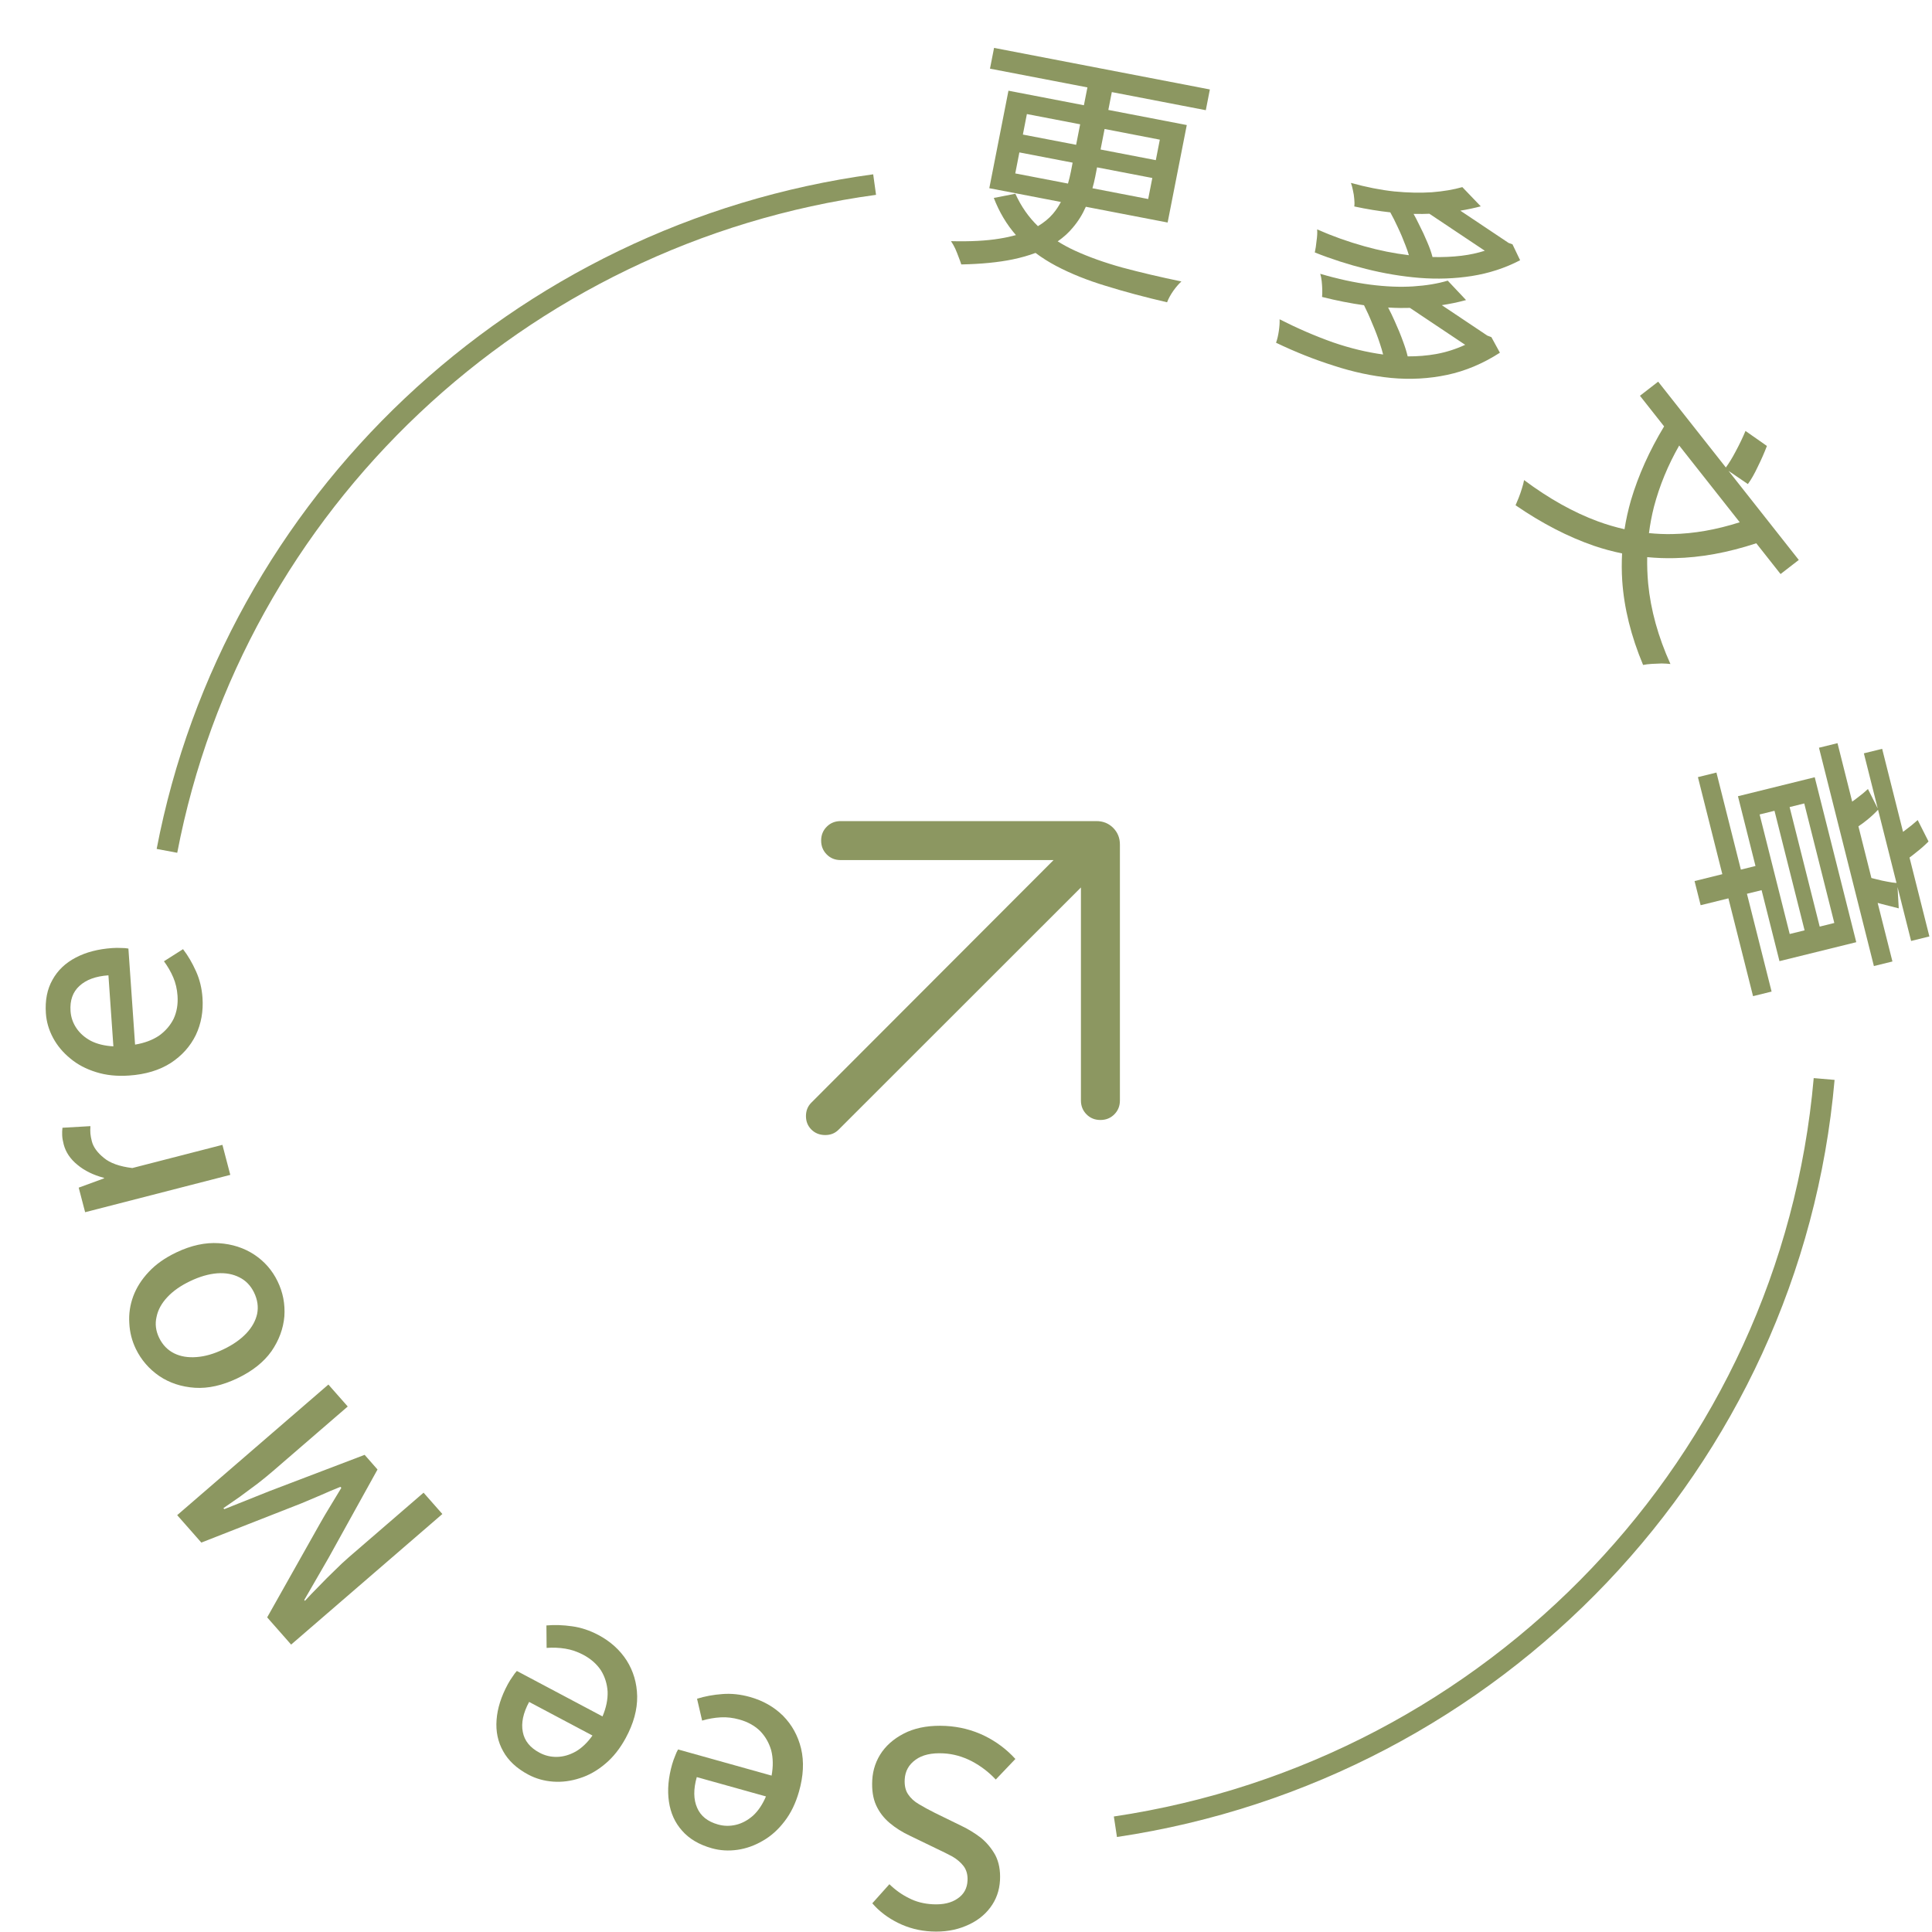
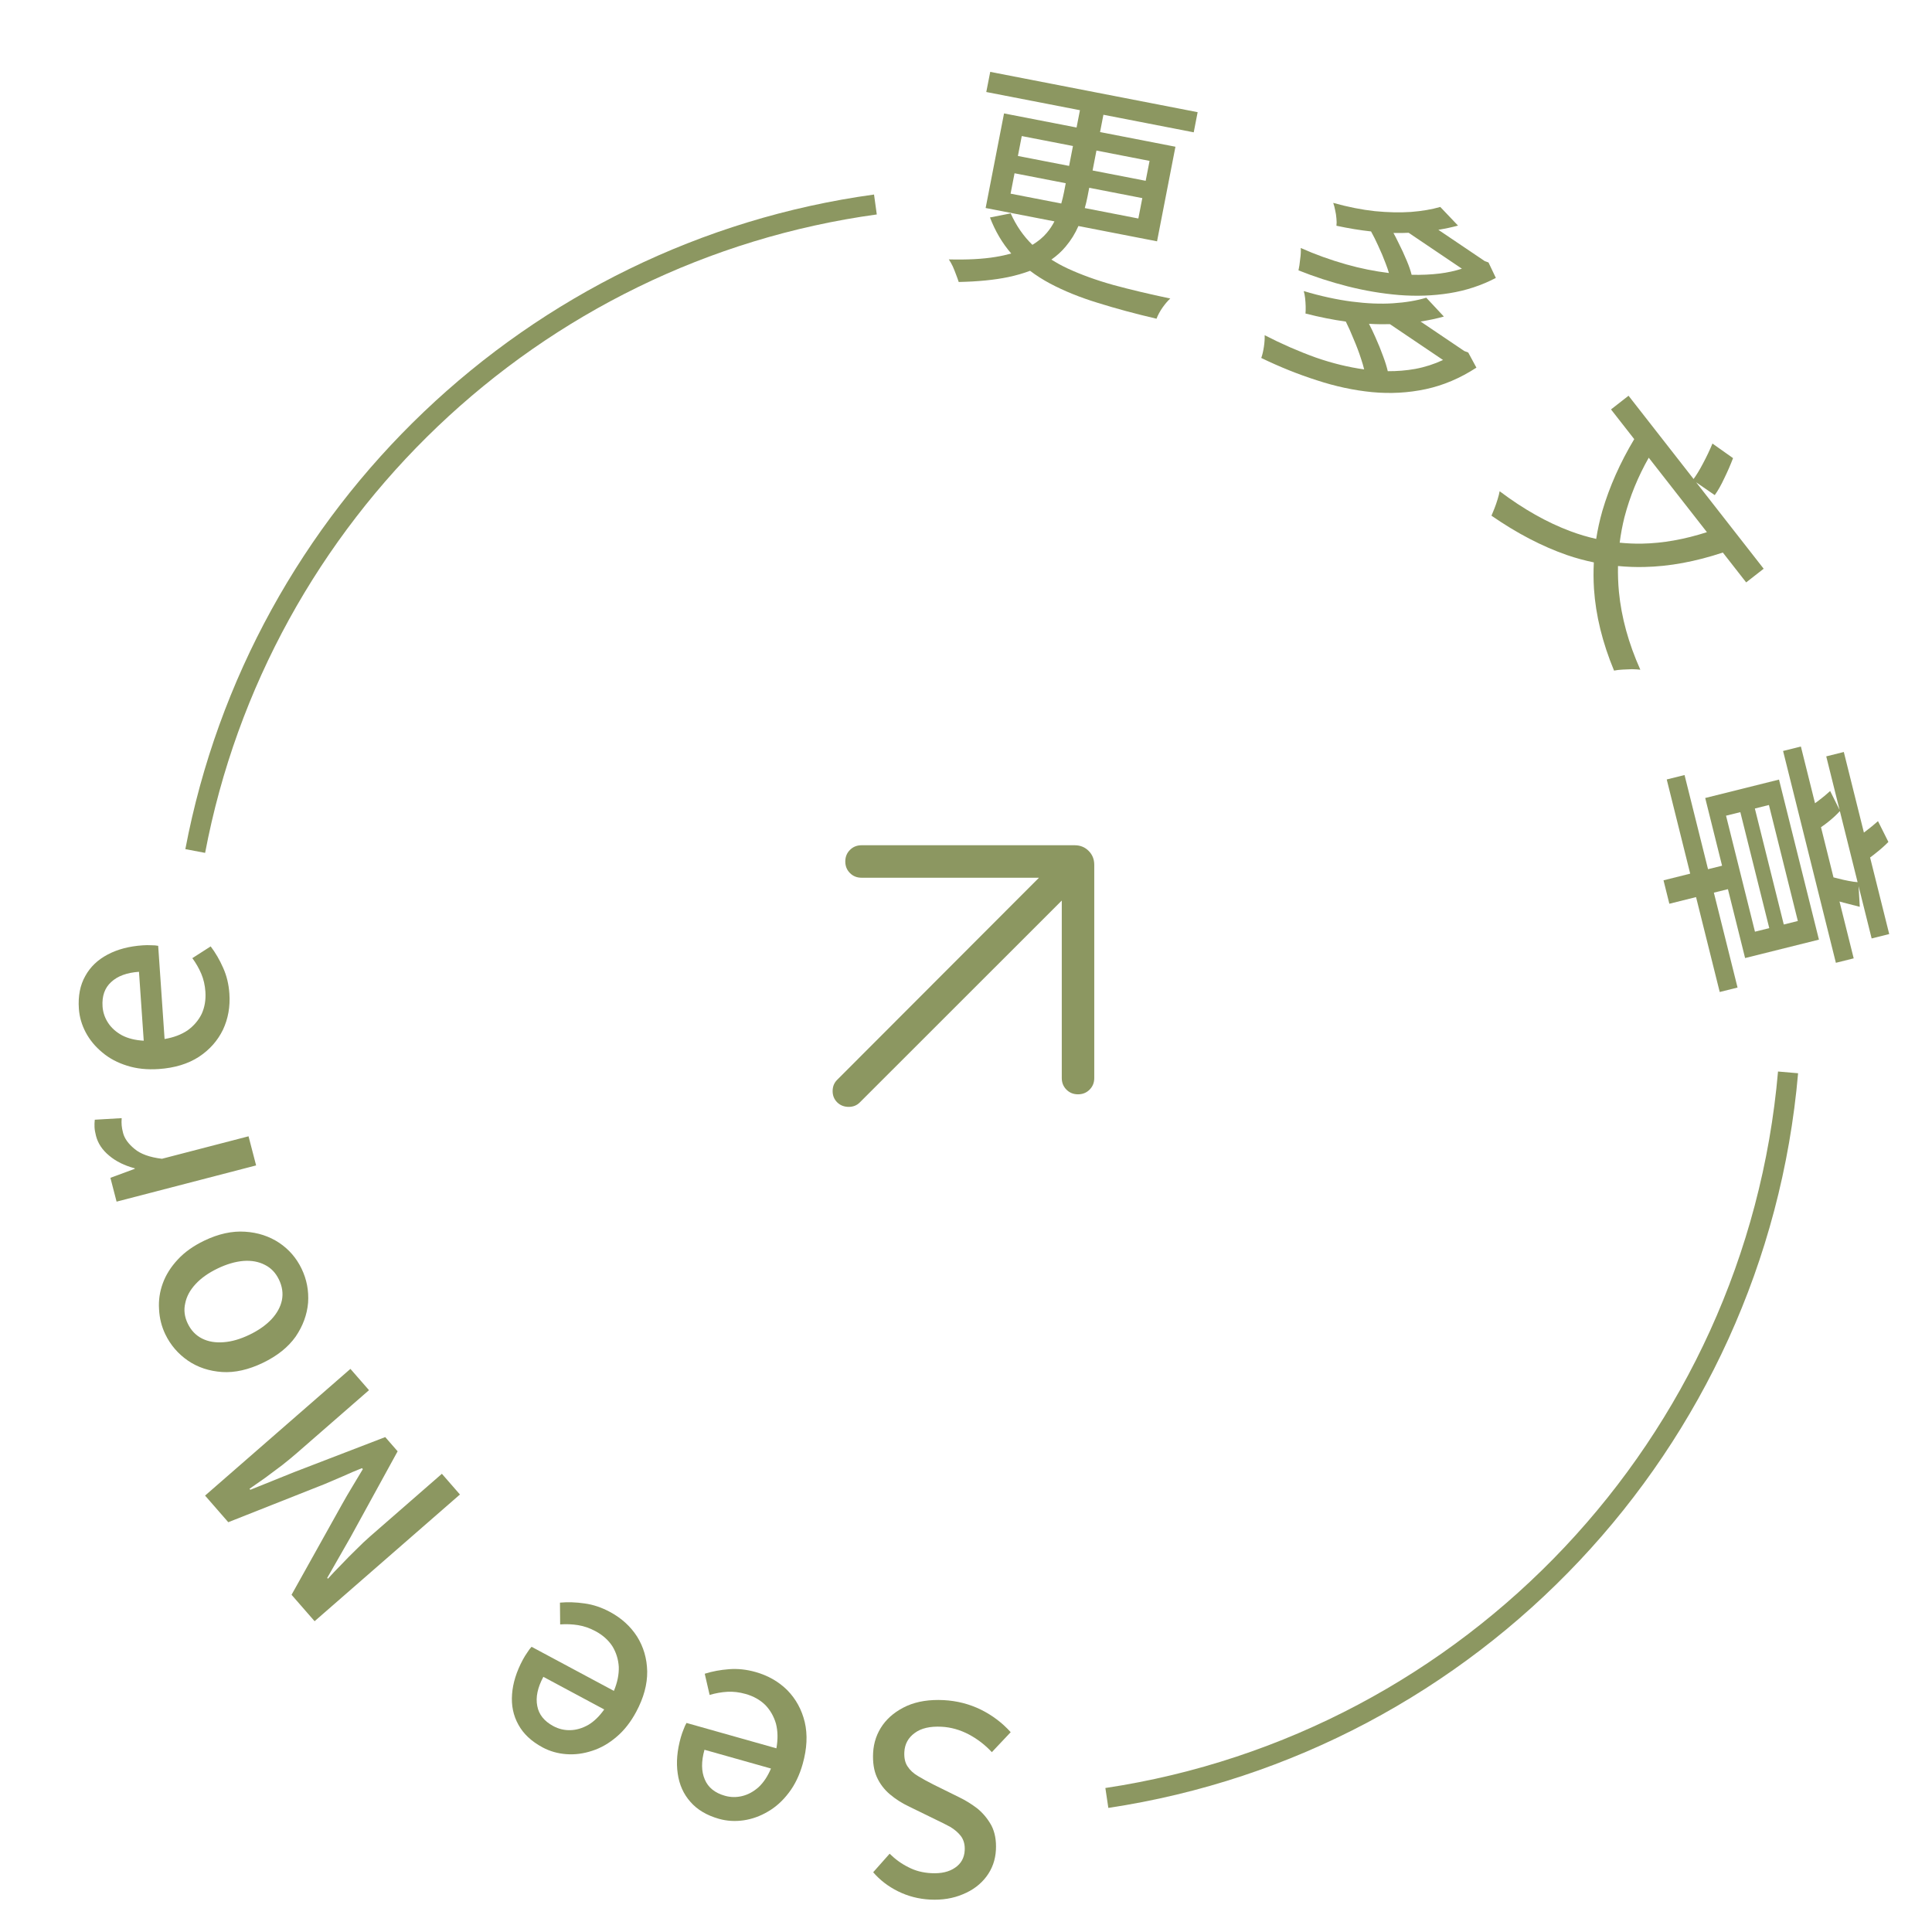
- <svg xmlns="http://www.w3.org/2000/svg" width="80" height="80" viewBox="0 0 80 80" fill="none">
-   <path d="M39.159 71.467C39.729 71.497 40.265 71.633 40.764 71.875C41.255 72.116 41.682 72.436 42.045 72.835L41.232 73.687C40.947 73.382 40.618 73.13 40.245 72.932C39.864 72.734 39.471 72.624 39.066 72.603C38.571 72.577 38.186 72.666 37.912 72.868C37.63 73.069 37.48 73.341 37.462 73.683C37.449 73.935 37.495 74.139 37.599 74.293C37.704 74.455 37.855 74.594 38.053 74.709C38.242 74.823 38.461 74.942 38.71 75.067L39.833 75.616C40.097 75.742 40.355 75.901 40.609 76.092C40.854 76.291 41.056 76.533 41.214 76.817C41.364 77.108 41.429 77.454 41.408 77.855C41.385 78.286 41.249 78.667 40.998 78.997C40.748 79.327 40.411 79.578 39.988 79.75C39.565 79.929 39.09 80.005 38.565 79.978C38.077 79.953 37.62 79.836 37.195 79.627C36.77 79.419 36.411 79.148 36.12 78.812L36.828 78.021C37.079 78.265 37.351 78.458 37.644 78.6C37.93 78.749 38.257 78.833 38.624 78.852C39.052 78.874 39.395 78.795 39.653 78.614C39.91 78.441 40.047 78.195 40.063 77.876C40.076 77.638 40.023 77.438 39.903 77.275C39.784 77.12 39.626 76.984 39.428 76.87C39.223 76.762 39.014 76.658 38.801 76.558L37.689 76.02C37.366 75.87 37.082 75.691 36.837 75.484C36.593 75.278 36.406 75.033 36.278 74.751C36.15 74.468 36.096 74.123 36.118 73.714C36.141 73.275 36.279 72.88 36.53 72.528C36.782 72.183 37.131 71.911 37.578 71.71C38.024 71.517 38.551 71.436 39.159 71.467Z" fill="#8C9761" />
-   <path fill-rule="evenodd" clip-rule="evenodd" d="M29.914 70.147C30.282 70.118 30.661 70.158 31.051 70.267C31.594 70.419 32.05 70.678 32.422 71.045C32.792 71.419 33.042 71.872 33.171 72.403C33.299 72.941 33.27 73.536 33.084 74.188C32.947 74.668 32.749 75.077 32.489 75.414C32.227 75.758 31.928 76.027 31.592 76.219C31.255 76.418 30.903 76.544 30.537 76.597C30.17 76.649 29.817 76.628 29.477 76.533C28.949 76.385 28.538 76.142 28.244 75.805C27.948 75.475 27.766 75.072 27.698 74.597C27.629 74.129 27.673 73.615 27.832 73.056C27.867 72.935 27.908 72.819 27.955 72.708C27.993 72.603 28.034 72.514 28.078 72.441L31.95 73.524C32.02 73.141 32.014 72.791 31.933 72.474C31.842 72.163 31.688 71.896 31.47 71.673C31.244 71.455 30.96 71.298 30.62 71.203C30.353 71.128 30.093 71.097 29.839 71.112C29.585 71.126 29.33 71.17 29.074 71.246L28.863 70.341C29.189 70.239 29.54 70.174 29.914 70.147ZM28.852 73.586C28.71 74.087 28.714 74.51 28.866 74.854C29.011 75.196 29.3 75.428 29.734 75.549C29.98 75.618 30.229 75.621 30.481 75.56C30.732 75.499 30.968 75.371 31.187 75.177C31.399 74.981 31.575 74.717 31.717 74.386L28.852 73.586Z" fill="#8C9761" />
-   <path d="M75.966 44.716C74.562 60.766 62.152 73.697 46.251 76.066L46.122 75.217C61.629 72.906 73.732 60.294 75.102 44.642L75.966 44.716Z" fill="#8C9761" />
-   <path fill-rule="evenodd" clip-rule="evenodd" d="M22.626 67.306C22.966 67.276 23.322 67.288 23.694 67.342C24.058 67.392 24.42 67.512 24.777 67.701C25.274 67.965 25.664 68.316 25.947 68.753C26.227 69.197 26.373 69.692 26.384 70.239C26.392 70.791 26.235 71.367 25.912 71.964C25.674 72.403 25.392 72.76 25.064 73.034C24.734 73.314 24.383 73.513 24.014 73.629C23.64 73.752 23.269 73.8 22.9 73.773C22.531 73.746 22.191 73.65 21.88 73.485C21.396 73.228 21.047 72.903 20.833 72.511C20.616 72.126 20.525 71.693 20.562 71.215C20.596 70.743 20.751 70.251 21.028 69.739C21.088 69.628 21.154 69.524 21.224 69.426C21.284 69.331 21.343 69.253 21.402 69.191L24.949 71.073C25.101 70.714 25.171 70.371 25.16 70.045C25.139 69.721 25.046 69.427 24.882 69.163C24.708 68.902 24.465 68.689 24.154 68.523C23.909 68.393 23.661 68.308 23.41 68.268C23.159 68.227 22.9 68.216 22.634 68.236L22.626 67.306ZM21.91 70.473C21.662 70.932 21.575 71.346 21.648 71.715C21.715 72.079 21.947 72.368 22.345 72.578C22.57 72.698 22.812 72.755 23.07 72.749C23.329 72.743 23.587 72.668 23.843 72.525C24.093 72.379 24.323 72.159 24.533 71.865L21.91 70.473Z" fill="#8C9761" />
-   <path d="M14.399 58.24L11.306 60.911C11.12 61.072 10.908 61.245 10.671 61.43C10.43 61.609 10.185 61.79 9.938 61.973C9.686 62.151 9.457 62.31 9.251 62.449L9.288 62.491L11.168 61.74L15.099 60.242L15.632 60.849L13.605 64.509L12.598 66.253L12.628 66.287C12.795 66.103 12.987 65.902 13.205 65.684C13.417 65.462 13.632 65.246 13.848 65.04C14.06 64.827 14.26 64.641 14.447 64.479L17.539 61.809L18.317 62.692L12.055 68.099L11.063 66.972L13.239 63.107C13.379 62.858 13.527 62.607 13.683 62.354C13.833 62.106 13.983 61.858 14.134 61.609L14.096 61.567C13.823 61.675 13.554 61.789 13.29 61.908C13.016 62.026 12.746 62.14 12.483 62.249L8.337 63.875L7.337 62.739L13.598 57.331L14.399 58.24Z" fill="#8C9761" />
-   <path fill-rule="evenodd" clip-rule="evenodd" d="M9.062 51.478C9.613 51.513 10.103 51.671 10.533 51.954C10.952 52.233 11.273 52.6 11.494 53.056C11.716 53.511 11.81 53.995 11.775 54.507C11.731 55.016 11.553 55.498 11.24 55.953C10.918 56.405 10.448 56.777 9.832 57.071C9.21 57.368 8.623 57.5 8.072 57.465C7.512 57.427 7.02 57.265 6.597 56.98C6.171 56.687 5.848 56.313 5.626 55.858C5.463 55.522 5.372 55.165 5.354 54.785C5.33 54.408 5.383 54.04 5.516 53.679C5.649 53.318 5.864 52.98 6.161 52.665C6.451 52.353 6.83 52.085 7.297 51.862C7.913 51.568 8.501 51.44 9.062 51.478ZM8.993 52.725C8.64 52.753 8.267 52.861 7.875 53.049C7.482 53.236 7.168 53.456 6.932 53.709C6.69 53.965 6.54 54.24 6.482 54.532C6.414 54.82 6.45 55.109 6.59 55.397C6.734 55.692 6.943 55.907 7.216 56.041C7.48 56.171 7.788 56.221 8.142 56.193C8.488 56.168 8.857 56.062 9.25 55.874C9.642 55.687 9.96 55.465 10.202 55.209C10.438 54.956 10.586 54.687 10.648 54.402C10.706 54.11 10.663 53.816 10.52 53.521C10.38 53.233 10.177 53.023 9.914 52.893C9.647 52.756 9.34 52.7 8.993 52.725Z" fill="#8C9761" />
-   <path d="M3.744 46.631C3.736 46.749 3.736 46.853 3.744 46.943C3.752 47.033 3.772 47.14 3.804 47.262C3.866 47.5 4.031 47.727 4.297 47.943C4.556 48.161 4.95 48.302 5.479 48.366L9.21 47.406L9.536 48.649L3.525 50.195L3.259 49.178L4.31 48.793L4.304 48.772C3.862 48.655 3.497 48.475 3.209 48.234C2.913 47.995 2.723 47.713 2.638 47.389C2.6 47.245 2.579 47.119 2.575 47.013C2.57 46.907 2.574 46.801 2.586 46.698L3.744 46.631Z" fill="#8C9761" />
-   <path fill-rule="evenodd" clip-rule="evenodd" d="M5.022 39.254C5.134 39.253 5.233 39.261 5.317 39.278L5.593 43.255C5.98 43.191 6.311 43.068 6.585 42.885C6.85 42.695 7.052 42.461 7.191 42.183C7.322 41.898 7.375 41.581 7.351 41.232C7.332 40.957 7.273 40.704 7.174 40.472C7.075 40.24 6.946 40.017 6.789 39.804L7.579 39.303C7.786 39.572 7.964 39.878 8.116 40.218C8.267 40.551 8.357 40.917 8.385 41.318C8.423 41.875 8.331 42.389 8.108 42.859C7.877 43.33 7.531 43.715 7.07 44.016C6.601 44.316 6.025 44.49 5.343 44.536C4.841 44.571 4.386 44.523 3.978 44.394C3.562 44.265 3.207 44.078 2.911 43.829C2.607 43.581 2.368 43.295 2.195 42.971C2.022 42.647 1.924 42.311 1.9 41.962C1.862 41.42 1.954 40.955 2.176 40.567C2.39 40.179 2.711 39.873 3.14 39.65C3.561 39.428 4.064 39.297 4.649 39.257C4.776 39.248 4.901 39.247 5.022 39.254ZM4.49 40.386C3.965 40.422 3.565 40.569 3.289 40.826C3.013 41.076 2.89 41.425 2.921 41.87C2.938 42.123 3.019 42.356 3.162 42.57C3.305 42.784 3.505 42.961 3.763 43.1C4.021 43.231 4.332 43.307 4.695 43.327L4.49 40.386Z" fill="#8C9761" />
-   <path fill-rule="evenodd" clip-rule="evenodd" d="M72.086 36.009L72.691 35.859L71.965 32.97L75.144 32.184L76.864 39.014L73.684 39.799L72.944 36.86L72.337 37.009L73.358 41.059L72.59 41.249L71.57 37.199L70.42 37.483L70.168 36.483L71.318 36.198L70.307 32.179L71.074 31.99L72.086 36.009ZM72.862 33.725L74.108 38.675L74.724 38.523L73.478 33.573L72.862 33.725ZM74.104 33.419L75.35 38.369L75.955 38.218L74.71 33.269L74.104 33.419Z" fill="#8C9761" />
-   <path fill-rule="evenodd" clip-rule="evenodd" d="M76.695 33.193C76.745 33.157 76.797 33.122 76.849 33.081C77.036 32.943 77.203 32.806 77.347 32.671L77.753 33.477L77.179 31.194L77.936 31.007L78.801 34.445C78.827 34.425 78.855 34.406 78.882 34.384C79.081 34.236 79.257 34.094 79.408 33.957L79.856 34.844C79.708 34.994 79.541 35.142 79.356 35.286C79.255 35.37 79.159 35.443 79.069 35.509L79.892 38.776L79.135 38.963L78.573 36.73L78.623 37.613C78.379 37.553 78.147 37.494 77.925 37.435C77.865 37.419 77.807 37.402 77.75 37.387L78.362 39.813L77.594 40.002L75.32 30.962L76.087 30.773L76.695 33.193ZM77.766 33.529C77.634 33.673 77.481 33.815 77.306 33.956C77.181 34.058 77.062 34.144 76.953 34.216L77.491 36.357C77.558 36.373 77.627 36.391 77.698 36.408C77.851 36.448 78.002 36.482 78.152 36.508C78.295 36.537 78.421 36.554 78.53 36.562L77.766 33.529Z" fill="#8C9761" />
-   <path d="M36.275 8.068C21.705 10.053 10.057 21.117 7.339 35.312L6.487 35.152C9.275 20.597 21.216 9.253 36.157 7.218L36.275 8.068Z" fill="#8C9761" />
-   <path fill-rule="evenodd" clip-rule="evenodd" d="M71.464 19.357C71.59 19.187 71.725 18.968 71.868 18.697C72.028 18.399 72.165 18.115 72.277 17.845L73.164 18.466C73.061 18.737 72.937 19.021 72.791 19.316C72.65 19.617 72.512 19.86 72.376 20.044L71.575 19.498L74.484 23.186L73.729 23.77L72.724 22.496C71.543 22.884 70.416 23.09 69.342 23.111C68.96 23.121 68.582 23.105 68.207 23.07C68.2 23.433 68.213 23.798 68.247 24.167C68.353 25.262 68.661 26.371 69.169 27.495C69.072 27.483 68.951 27.476 68.808 27.473C68.67 27.476 68.533 27.482 68.399 27.49C68.264 27.498 68.144 27.512 68.037 27.534C67.538 26.342 67.249 25.179 67.173 24.044C67.148 23.666 67.148 23.29 67.167 22.916C66.778 22.836 66.392 22.733 66.01 22.603C64.934 22.233 63.849 21.672 62.756 20.922C62.791 20.843 62.834 20.741 62.884 20.616C62.934 20.489 62.98 20.357 63.021 20.221C63.062 20.093 63.091 19.98 63.109 19.879C64.135 20.645 65.152 21.214 66.158 21.586C66.525 21.721 66.895 21.83 67.268 21.914C67.331 21.512 67.42 21.114 67.533 20.718C67.84 19.683 68.298 18.663 68.907 17.656L67.907 16.388L68.661 15.804L71.464 19.357ZM69.532 18.448C69.067 19.261 68.718 20.107 68.486 20.988C68.395 21.346 68.327 21.709 68.28 22.075C68.599 22.106 68.92 22.121 69.243 22.115C70.137 22.099 71.069 21.935 72.039 21.626L69.532 18.448Z" fill="#8C9761" />
-   <path fill-rule="evenodd" clip-rule="evenodd" d="M54.669 11.338C55.401 11.553 56.09 11.702 56.736 11.786C57.381 11.869 57.975 11.894 58.518 11.859C59.06 11.824 59.538 11.744 59.948 11.621L60.706 12.425C60.385 12.514 60.05 12.583 59.702 12.636L61.586 13.896L61.755 13.96L62.108 14.605C61.407 15.056 60.68 15.362 59.927 15.522C59.174 15.682 58.4 15.724 57.606 15.65C56.822 15.573 56.028 15.404 55.228 15.142C54.429 14.89 53.632 14.573 52.838 14.192C52.887 14.059 52.925 13.898 52.953 13.71C52.981 13.521 52.992 13.358 52.985 13.221C53.718 13.594 54.454 13.913 55.195 14.176C55.9 14.419 56.592 14.586 57.272 14.679C57.238 14.543 57.195 14.394 57.14 14.232C57.051 13.957 56.943 13.673 56.816 13.381C56.71 13.116 56.597 12.87 56.481 12.639C55.927 12.562 55.348 12.448 54.744 12.296C54.752 12.21 54.755 12.108 54.752 11.99C54.748 11.872 54.741 11.755 54.728 11.638C54.715 11.522 54.695 11.422 54.669 11.338ZM57.48 12.734C57.572 12.911 57.664 13.098 57.752 13.298C57.883 13.585 57.998 13.865 58.096 14.137C58.182 14.367 58.246 14.573 58.289 14.757C58.693 14.759 59.088 14.728 59.473 14.659C59.891 14.582 60.289 14.454 60.67 14.278L58.382 12.749C58.255 12.753 58.127 12.754 57.997 12.753C57.827 12.752 57.655 12.744 57.48 12.734Z" fill="#8C9761" />
-   <path fill-rule="evenodd" clip-rule="evenodd" d="M50.098 3.704L49.93 4.563L46.038 3.813L45.894 4.552L49.142 5.178L48.349 9.214L44.962 8.562C44.825 8.875 44.645 9.166 44.416 9.433C44.246 9.639 44.039 9.825 43.797 9.994C44.016 10.131 44.248 10.258 44.497 10.373C45.074 10.638 45.731 10.873 46.468 11.078C47.206 11.276 48.024 11.469 48.92 11.655C48.817 11.747 48.707 11.873 48.591 12.033C48.474 12.199 48.385 12.361 48.326 12.517C47.414 12.306 46.571 12.081 45.799 11.841C45.032 11.61 44.344 11.334 43.736 11.014C43.429 10.851 43.143 10.671 42.879 10.473C42.596 10.578 42.282 10.669 41.935 10.741C41.338 10.864 40.628 10.933 39.805 10.95C39.779 10.868 39.742 10.766 39.695 10.645C39.654 10.532 39.606 10.415 39.553 10.292C39.498 10.177 39.44 10.075 39.379 9.986C40.174 10.006 40.845 9.971 41.393 9.88C41.638 9.841 41.863 9.791 42.068 9.735C41.685 9.298 41.379 8.786 41.151 8.196L42.044 8.022C42.281 8.546 42.594 8.994 42.979 9.365C43.227 9.215 43.434 9.047 43.597 8.856C43.73 8.702 43.838 8.536 43.929 8.363L40.965 7.793L41.758 3.756L44.882 4.358L45.028 3.619L40.993 2.843L41.162 1.983L50.098 3.704ZM45.352 7.315C45.32 7.479 45.28 7.639 45.236 7.795L47.544 8.241L47.715 7.37L45.427 6.93L45.352 7.315ZM42.04 7.181L44.223 7.601C44.269 7.442 44.309 7.278 44.343 7.109L44.415 6.735L42.21 6.311L42.04 7.181ZM45.572 6.191L47.86 6.632L48.026 5.783L45.739 5.341L45.572 6.191ZM42.355 5.572L44.56 5.996L44.727 5.147L42.521 4.723L42.355 5.572Z" fill="#8C9761" />
-   <path fill-rule="evenodd" clip-rule="evenodd" d="M55.939 7.574C56.573 7.749 57.171 7.867 57.732 7.927C58.297 7.982 58.817 7.992 59.29 7.961C59.767 7.923 60.188 7.852 60.552 7.748L61.315 8.544C61.042 8.616 60.76 8.675 60.469 8.723L62.468 10.059L62.629 10.117L62.945 10.776C62.324 11.099 61.657 11.316 60.944 11.429C60.242 11.539 59.517 11.565 58.771 11.506C58.035 11.445 57.298 11.321 56.563 11.136C55.827 10.951 55.12 10.724 54.443 10.453C54.472 10.324 54.496 10.166 54.515 9.979C54.543 9.791 54.551 9.63 54.54 9.499C55.164 9.775 55.817 10.008 56.498 10.198C57.112 10.371 57.725 10.493 58.339 10.567C58.303 10.444 58.257 10.311 58.201 10.167C58.106 9.913 57.996 9.653 57.868 9.386C57.773 9.175 57.671 8.978 57.569 8.793C57.092 8.741 56.595 8.66 56.078 8.549C56.09 8.458 56.09 8.354 56.077 8.238C56.068 8.116 56.049 7.996 56.021 7.878C55.998 7.763 55.971 7.662 55.939 7.574ZM58.904 8.859C58.782 8.861 58.658 8.86 58.533 8.857C58.605 8.985 58.676 9.12 58.743 9.261C58.88 9.527 59.001 9.786 59.105 10.038C59.202 10.263 59.272 10.465 59.317 10.643C59.733 10.653 60.136 10.636 60.525 10.589C60.862 10.548 61.181 10.478 61.483 10.383L59.188 8.851C59.094 8.854 58.999 8.857 58.904 8.859Z" fill="#8C9761" />
-   <path d="M44.759 36.748L34.72 46.782C34.571 46.931 34.383 47.003 34.158 47C33.932 46.996 33.745 46.92 33.596 46.771C33.447 46.622 33.373 46.437 33.373 46.215C33.373 45.992 33.447 45.807 33.596 45.658L43.626 35.614H34.809C34.58 35.614 34.388 35.537 34.234 35.382C34.079 35.227 34.002 35.035 34.002 34.807C34.002 34.578 34.079 34.386 34.234 34.232C34.388 34.077 34.58 34 34.809 34H45.401C45.676 34 45.907 34.093 46.093 34.279C46.28 34.466 46.373 34.697 46.373 34.973V45.569C46.373 45.797 46.296 45.989 46.141 46.144C45.986 46.299 45.795 46.376 45.566 46.376C45.337 46.376 45.145 46.299 44.991 46.144C44.837 45.989 44.759 45.797 44.759 45.569V36.748Z" fill="#8C9761" />
+ <svg xmlns="http://www.w3.org/2000/svg" width="96" height="96" viewBox="0 0 96 96" fill="none">
+   <path d="M46.893 84.478C47.551 84.513 48.168 84.671 48.744 84.953C49.31 85.234 49.803 85.607 50.221 86.071L49.284 87.064C48.955 86.708 48.576 86.415 48.145 86.185C47.706 85.954 47.253 85.825 46.786 85.801C46.215 85.771 45.771 85.874 45.455 86.109C45.13 86.344 44.957 86.66 44.936 87.059C44.921 87.353 44.974 87.59 45.094 87.769C45.215 87.958 45.389 88.12 45.617 88.253C45.836 88.386 46.088 88.525 46.376 88.67L47.671 89.31C47.975 89.456 48.273 89.641 48.565 89.864C48.848 90.096 49.081 90.377 49.263 90.708C49.437 91.047 49.511 91.45 49.487 91.917C49.461 92.419 49.303 92.862 49.014 93.246C48.725 93.63 48.337 93.923 47.849 94.123C47.361 94.332 46.813 94.42 46.208 94.389C45.645 94.359 45.118 94.223 44.628 93.981C44.137 93.738 43.724 93.422 43.388 93.031L44.205 92.11C44.494 92.394 44.808 92.619 45.146 92.784C45.475 92.957 45.852 93.055 46.276 93.077C46.769 93.103 47.165 93.011 47.463 92.801C47.759 92.599 47.917 92.312 47.936 91.94C47.951 91.664 47.889 91.431 47.752 91.241C47.614 91.061 47.431 90.903 47.204 90.769C46.967 90.644 46.726 90.523 46.48 90.406L45.198 89.78C44.825 89.605 44.498 89.397 44.215 89.156C43.933 88.916 43.718 88.631 43.57 88.302C43.422 87.973 43.361 87.571 43.385 87.095C43.412 86.584 43.571 86.124 43.861 85.714C44.151 85.312 44.554 84.995 45.069 84.762C45.584 84.537 46.192 84.442 46.893 84.478Z" fill="#8C9761" />
+   <path fill-rule="evenodd" clip-rule="evenodd" d="M36.23 82.941C36.654 82.908 37.091 82.954 37.542 83.081C38.167 83.258 38.694 83.56 39.123 83.987C39.549 84.423 39.837 84.95 39.987 85.568C40.134 86.195 40.1 86.888 39.886 87.647C39.729 88.205 39.5 88.682 39.2 89.074C38.898 89.475 38.553 89.788 38.166 90.012C37.776 90.244 37.37 90.39 36.948 90.451C36.526 90.512 36.118 90.487 35.726 90.377C35.117 90.205 34.643 89.922 34.303 89.529C33.962 89.145 33.752 88.676 33.675 88.123C33.594 87.578 33.645 86.98 33.829 86.329C33.869 86.188 33.916 86.052 33.97 85.924C34.014 85.801 34.061 85.697 34.112 85.612L38.579 86.873C38.659 86.427 38.652 86.02 38.558 85.651C38.453 85.289 38.276 84.978 38.025 84.718C37.764 84.464 37.437 84.281 37.045 84.171C36.736 84.084 36.436 84.048 36.143 84.064C35.85 84.081 35.556 84.133 35.261 84.221L35.018 83.167C35.394 83.048 35.798 82.973 36.23 82.941ZM35.005 86.945C34.841 87.529 34.846 88.021 35.021 88.422C35.188 88.82 35.522 89.09 36.022 89.231C36.306 89.311 36.593 89.315 36.883 89.244C37.173 89.173 37.445 89.025 37.698 88.799C37.942 88.571 38.146 88.263 38.309 87.877L35.005 86.945Z" fill="#8C9761" />
+   <path d="M89.346 53.329C87.726 72.019 73.413 87.075 55.073 89.834L54.925 88.845C72.81 86.154 86.769 71.469 88.349 53.243L89.346 53.329Z" fill="#8C9761" />
+   <path fill-rule="evenodd" clip-rule="evenodd" d="M27.824 79.634C28.216 79.598 28.627 79.612 29.055 79.675C29.476 79.733 29.893 79.873 30.305 80.094C30.878 80.401 31.328 80.809 31.655 81.318C31.978 81.835 32.146 82.412 32.159 83.048C32.168 83.692 31.986 84.362 31.614 85.057C31.34 85.569 31.014 85.984 30.636 86.303C30.255 86.629 29.851 86.861 29.424 86.996C28.994 87.139 28.566 87.195 28.14 87.163C27.715 87.132 27.323 87.02 26.963 86.828C26.406 86.529 26.003 86.151 25.756 85.694C25.506 85.245 25.401 84.742 25.444 84.185C25.483 83.635 25.662 83.062 25.981 82.467C26.051 82.337 26.126 82.216 26.207 82.102C26.276 81.991 26.345 81.9 26.413 81.828L30.504 84.019C30.678 83.602 30.759 83.203 30.747 82.822C30.723 82.446 30.615 82.104 30.426 81.796C30.226 81.492 29.946 81.243 29.587 81.051C29.304 80.899 29.018 80.8 28.728 80.753C28.439 80.706 28.14 80.694 27.834 80.716L27.824 79.634ZM26.999 83.321C26.712 83.856 26.611 84.338 26.696 84.767C26.773 85.191 27.041 85.527 27.5 85.772C27.759 85.911 28.038 85.978 28.337 85.971C28.635 85.964 28.933 85.877 29.228 85.711C29.516 85.541 29.781 85.284 30.023 84.942L26.999 83.321Z" fill="#8C9761" />
+   <path d="M18.335 69.077L14.768 72.186C14.553 72.374 14.308 72.576 14.036 72.791C13.757 72.999 13.475 73.21 13.19 73.424C12.9 73.631 12.635 73.816 12.397 73.978L12.44 74.026L14.609 73.152L19.142 71.408L19.758 72.114L17.42 76.377L16.259 78.407L16.293 78.446C16.485 78.232 16.707 77.998 16.958 77.745C17.203 77.486 17.45 77.235 17.7 76.994C17.944 76.747 18.175 76.53 18.39 76.342L21.957 73.232L22.854 74.261L15.632 80.557L14.487 79.244L16.998 74.744C17.159 74.454 17.33 74.162 17.509 73.867C17.683 73.578 17.856 73.289 18.029 73L17.986 72.951C17.67 73.077 17.36 73.209 17.056 73.348C16.74 73.486 16.429 73.618 16.126 73.745L11.343 75.638L10.19 74.315L17.412 68.019L18.335 69.077Z" fill="#8C9761" />
+   <path fill-rule="evenodd" clip-rule="evenodd" d="M12.179 61.203C12.815 61.243 13.38 61.428 13.876 61.757C14.359 62.082 14.729 62.509 14.985 63.04C15.241 63.571 15.349 64.134 15.309 64.731C15.258 65.323 15.052 65.884 14.692 66.414C14.32 66.94 13.778 67.373 13.068 67.716C12.35 68.062 11.673 68.215 11.038 68.175C10.391 68.13 9.824 67.942 9.337 67.609C8.846 67.269 8.472 66.833 8.216 66.303C8.028 65.912 7.924 65.496 7.903 65.054C7.874 64.615 7.936 64.186 8.09 63.766C8.243 63.346 8.491 62.952 8.834 62.585C9.168 62.222 9.606 61.91 10.144 61.65C10.854 61.308 11.533 61.159 12.179 61.203ZM12.1 62.655C11.693 62.688 11.263 62.814 10.81 63.032C10.357 63.251 9.995 63.506 9.723 63.801C9.444 64.099 9.271 64.419 9.204 64.759C9.125 65.095 9.167 65.431 9.329 65.767C9.494 66.11 9.735 66.36 10.05 66.516C10.354 66.667 10.71 66.726 11.118 66.693C11.517 66.664 11.943 66.54 12.396 66.322C12.849 66.104 13.215 65.846 13.495 65.548C13.767 65.253 13.938 64.94 14.008 64.607C14.075 64.267 14.027 63.925 13.861 63.582C13.699 63.246 13.466 63.002 13.162 62.851C12.854 62.691 12.5 62.626 12.1 62.655Z" fill="#8C9761" />
+   <path d="M6.046 55.56C6.036 55.696 6.036 55.818 6.046 55.923C6.055 56.028 6.078 56.151 6.115 56.294C6.187 56.571 6.376 56.835 6.683 57.087C6.982 57.341 7.436 57.505 8.047 57.579L12.35 56.462L12.726 57.909L5.793 59.709L5.486 58.525L6.699 58.077L6.692 58.052C6.182 57.916 5.761 57.707 5.428 57.426C5.088 57.147 4.868 56.819 4.77 56.441C4.727 56.274 4.702 56.128 4.697 56.004C4.692 55.88 4.696 55.758 4.71 55.638L6.046 55.56Z" fill="#8C9761" />
+   <path fill-rule="evenodd" clip-rule="evenodd" d="M7.519 46.969C7.649 46.968 7.763 46.978 7.86 46.997L8.178 51.628C8.625 51.554 9.006 51.41 9.322 51.197C9.628 50.976 9.861 50.704 10.021 50.38C10.172 50.048 10.234 49.679 10.206 49.273C10.184 48.953 10.116 48.658 10.002 48.388C9.887 48.118 9.739 47.858 9.557 47.61L10.468 47.026C10.707 47.34 10.914 47.696 11.088 48.092C11.263 48.479 11.366 48.906 11.398 49.373C11.443 50.021 11.336 50.619 11.079 51.167C10.812 51.715 10.413 52.164 9.882 52.514C9.341 52.864 8.677 53.066 7.89 53.12C7.311 53.16 6.786 53.104 6.315 52.954C5.836 52.805 5.426 52.586 5.085 52.297C4.735 52.008 4.459 51.675 4.259 51.298C4.06 50.921 3.947 50.528 3.919 50.122C3.875 49.491 3.981 48.95 4.237 48.498C4.484 48.047 4.855 47.691 5.349 47.431C5.835 47.172 6.415 47.019 7.09 46.973C7.236 46.962 7.38 46.961 7.519 46.969ZM6.906 48.288C6.301 48.33 5.839 48.5 5.521 48.8C5.202 49.091 5.061 49.497 5.096 50.016C5.117 50.309 5.21 50.581 5.375 50.83C5.539 51.079 5.77 51.285 6.068 51.447C6.365 51.601 6.724 51.689 7.142 51.712L6.906 48.288Z" fill="#8C9761" />
+   <path fill-rule="evenodd" clip-rule="evenodd" d="M84.871 43.19L85.569 43.017L84.731 39.652L88.398 38.737L90.382 46.69L86.713 47.605L85.86 44.182L85.161 44.355L86.338 49.071L85.452 49.292L84.276 44.576L82.949 44.907L82.659 43.743L83.985 43.411L82.819 38.731L83.704 38.511L84.871 43.19ZM85.766 40.531L87.203 46.295L87.914 46.118L86.476 40.355L85.766 40.531ZM87.198 40.175L88.635 45.938L89.334 45.764L87.897 40L87.198 40.175Z" fill="#8C9761" />
+   <path fill-rule="evenodd" clip-rule="evenodd" d="M90.187 39.912C90.244 39.871 90.305 39.829 90.365 39.781C90.58 39.62 90.772 39.461 90.939 39.304L91.407 40.242L90.745 37.584L91.618 37.366L92.616 41.37C92.646 41.346 92.678 41.324 92.71 41.299C92.939 41.126 93.141 40.961 93.316 40.802L93.833 41.835C93.662 42.009 93.47 42.181 93.257 42.35C93.14 42.447 93.029 42.532 92.924 42.608L93.874 46.413L93.001 46.631L92.352 44.03L92.411 45.059C92.13 44.989 91.861 44.92 91.605 44.852C91.536 44.833 91.469 44.813 91.404 44.795L92.109 47.62L91.224 47.841L88.6 37.315L89.485 37.094L90.187 39.912ZM91.422 40.304C91.269 40.471 91.093 40.636 90.891 40.8C90.748 40.919 90.61 41.019 90.484 41.103L91.105 43.596C91.183 43.615 91.262 43.635 91.343 43.655C91.52 43.702 91.694 43.741 91.867 43.773C92.032 43.806 92.178 43.825 92.303 43.835L91.422 40.304Z" fill="#8C9761" />
+   <path d="M43.567 10.656C26.762 12.967 13.328 25.851 10.192 42.379L9.21 42.193C12.425 25.245 26.198 12.036 43.43 9.666L43.567 10.656Z" fill="#8C9761" />
+   <path fill-rule="evenodd" clip-rule="evenodd" d="M84.153 23.801C84.298 23.604 84.454 23.348 84.619 23.033C84.804 22.686 84.962 22.355 85.091 22.04L86.114 22.764C85.995 23.08 85.852 23.41 85.684 23.754C85.522 24.104 85.362 24.387 85.205 24.602L84.281 23.966L87.636 28.26L86.766 28.939L85.607 27.456C84.245 27.908 82.945 28.148 81.706 28.173C81.266 28.184 80.829 28.166 80.397 28.125C80.389 28.547 80.403 28.973 80.443 29.402C80.566 30.677 80.921 31.969 81.507 33.277C81.394 33.264 81.255 33.255 81.091 33.252C80.93 33.255 80.773 33.262 80.618 33.272C80.463 33.281 80.324 33.297 80.201 33.322C79.625 31.935 79.292 30.58 79.204 29.259C79.176 28.818 79.175 28.38 79.197 27.945C78.748 27.852 78.303 27.732 77.863 27.581C76.622 27.149 75.371 26.497 74.11 25.624C74.15 25.532 74.2 25.413 74.257 25.267C74.315 25.12 74.368 24.966 74.416 24.807C74.462 24.659 74.496 24.526 74.516 24.409C75.7 25.301 76.873 25.963 78.034 26.396C78.457 26.555 78.884 26.681 79.314 26.778C79.386 26.311 79.489 25.847 79.62 25.386C79.974 24.181 80.502 22.993 81.204 21.82L80.05 20.344L80.921 19.664L84.153 23.801ZM81.925 22.743C81.388 23.689 80.986 24.675 80.718 25.7C80.614 26.118 80.535 26.54 80.481 26.966C80.849 27.002 81.219 27.02 81.591 27.013C82.623 26.994 83.697 26.803 84.816 26.443L81.925 22.743Z" fill="#8C9761" />
+   <path fill-rule="evenodd" clip-rule="evenodd" d="M64.782 14.464C65.626 14.715 66.421 14.888 67.166 14.985C67.91 15.082 68.596 15.111 69.221 15.07C69.847 15.029 70.397 14.937 70.871 14.793L71.745 15.729C71.375 15.833 70.988 15.914 70.587 15.976L72.76 17.442L72.956 17.517L73.362 18.268C72.554 18.794 71.715 19.15 70.846 19.336C69.978 19.522 69.085 19.571 68.17 19.484C67.265 19.395 66.35 19.198 65.426 18.894C64.505 18.6 63.587 18.231 62.671 17.787C62.727 17.632 62.771 17.445 62.803 17.226C62.836 17.006 62.847 16.816 62.84 16.656C63.685 17.091 64.535 17.462 65.389 17.769C66.202 18.052 67 18.246 67.784 18.355C67.746 18.196 67.696 18.023 67.632 17.834C67.53 17.514 67.405 17.183 67.258 16.843C67.136 16.535 67.006 16.247 66.873 15.979C66.233 15.89 65.565 15.757 64.869 15.579C64.878 15.479 64.881 15.36 64.878 15.223C64.874 15.085 64.865 14.949 64.85 14.813C64.835 14.678 64.812 14.562 64.782 14.464ZM68.024 16.09C68.13 16.295 68.237 16.513 68.338 16.746C68.489 17.08 68.621 17.406 68.735 17.724C68.835 17.991 68.908 18.231 68.958 18.444C69.424 18.447 69.879 18.411 70.323 18.331C70.805 18.241 71.265 18.093 71.704 17.888L69.064 16.107C68.918 16.111 68.77 16.112 68.621 16.111C68.425 16.11 68.226 16.101 68.024 16.09Z" fill="#8C9761" />
+   <path fill-rule="evenodd" clip-rule="evenodd" d="M59.51 5.574L59.316 6.575L54.828 5.702L54.661 6.562L58.407 7.291L57.493 11.991L53.586 11.231C53.428 11.596 53.22 11.935 52.957 12.246C52.76 12.486 52.522 12.703 52.243 12.899C52.495 13.059 52.763 13.206 53.05 13.34C53.715 13.648 54.473 13.923 55.323 14.161C56.175 14.392 57.117 14.616 58.151 14.833C58.032 14.94 57.906 15.087 57.772 15.273C57.637 15.466 57.535 15.655 57.467 15.837C56.414 15.592 55.443 15.329 54.551 15.05C53.667 14.78 52.873 14.459 52.172 14.086C51.818 13.897 51.489 13.687 51.183 13.456C50.858 13.579 50.495 13.685 50.094 13.769C49.406 13.912 48.587 13.992 47.638 14.012C47.608 13.916 47.565 13.798 47.511 13.657C47.464 13.526 47.409 13.389 47.347 13.246C47.284 13.112 47.217 12.993 47.147 12.89C48.063 12.913 48.838 12.872 49.469 12.767C49.752 12.721 50.012 12.662 50.249 12.598C49.807 12.089 49.454 11.492 49.191 10.806L50.22 10.602C50.494 11.213 50.855 11.734 51.3 12.166C51.586 11.992 51.824 11.796 52.012 11.574C52.165 11.395 52.29 11.202 52.395 11L48.976 10.336L49.89 5.636L53.494 6.336L53.662 5.476L49.008 4.572L49.204 3.571L59.51 5.574ZM54.036 9.779C53.999 9.97 53.953 10.156 53.902 10.339L56.564 10.857L56.761 9.844L54.123 9.331L54.036 9.779ZM50.215 9.623L52.734 10.112C52.787 9.927 52.834 9.736 52.872 9.54L52.956 9.104L50.412 8.61L50.215 9.623ZM54.29 8.471L56.928 8.984L57.121 7.995L54.482 7.481L54.29 8.471ZM50.579 7.75L53.123 8.244L53.315 7.255L50.771 6.761L50.579 7.75Z" fill="#8C9761" />
+   <path fill-rule="evenodd" clip-rule="evenodd" d="M66.247 10.081C66.978 10.285 67.668 10.422 68.315 10.492C68.967 10.556 69.566 10.568 70.112 10.531C70.662 10.488 71.147 10.405 71.567 10.283L72.448 11.21C72.133 11.295 71.808 11.363 71.471 11.419L73.778 12.975L73.963 13.042L74.328 13.81C73.611 14.185 72.842 14.438 72.02 14.569C71.21 14.698 70.374 14.728 69.513 14.659C68.664 14.588 67.815 14.444 66.966 14.229C66.118 14.013 65.303 13.748 64.521 13.434C64.555 13.283 64.583 13.099 64.604 12.882C64.636 12.662 64.646 12.475 64.633 12.322C65.353 12.643 66.106 12.915 66.892 13.137C67.599 13.338 68.308 13.479 69.015 13.566C68.973 13.423 68.921 13.268 68.856 13.101C68.747 12.805 68.619 12.502 68.472 12.19C68.362 11.945 68.245 11.716 68.127 11.5C67.577 11.44 67.004 11.346 66.407 11.217C66.421 11.111 66.421 10.99 66.406 10.854C66.396 10.712 66.374 10.572 66.341 10.435C66.316 10.301 66.284 10.183 66.247 10.081ZM69.667 11.577C69.526 11.579 69.383 11.579 69.239 11.575C69.322 11.725 69.403 11.881 69.481 12.046C69.639 12.355 69.779 12.657 69.899 12.95C70.011 13.212 70.091 13.447 70.143 13.654C70.623 13.666 71.088 13.646 71.537 13.592C71.925 13.544 72.293 13.463 72.641 13.352L69.995 11.567C69.886 11.572 69.777 11.575 69.667 11.577Z" fill="#8C9761" />
+   <path d="M52.759 44.748L42.72 54.782C42.571 54.931 42.383 55.003 42.158 55C41.932 54.996 41.745 54.92 41.596 54.771C41.447 54.622 41.373 54.437 41.373 54.215C41.373 53.992 41.447 53.807 41.596 53.658L51.626 43.614H42.809C42.58 43.614 42.388 43.537 42.234 43.382C42.079 43.227 42.002 43.035 42.002 42.807C42.002 42.578 42.079 42.386 42.234 42.232C42.388 42.077 42.58 42 42.809 42H53.401C53.676 42 53.907 42.093 54.093 42.279C54.28 42.466 54.373 42.697 54.373 42.973V53.569C54.373 53.797 54.296 53.989 54.141 54.144C53.986 54.299 53.795 54.376 53.566 54.376C53.337 54.376 53.145 54.299 52.991 54.144C52.837 53.989 52.759 53.797 52.759 53.569V44.748Z" fill="#8C9761" />
</svg>
